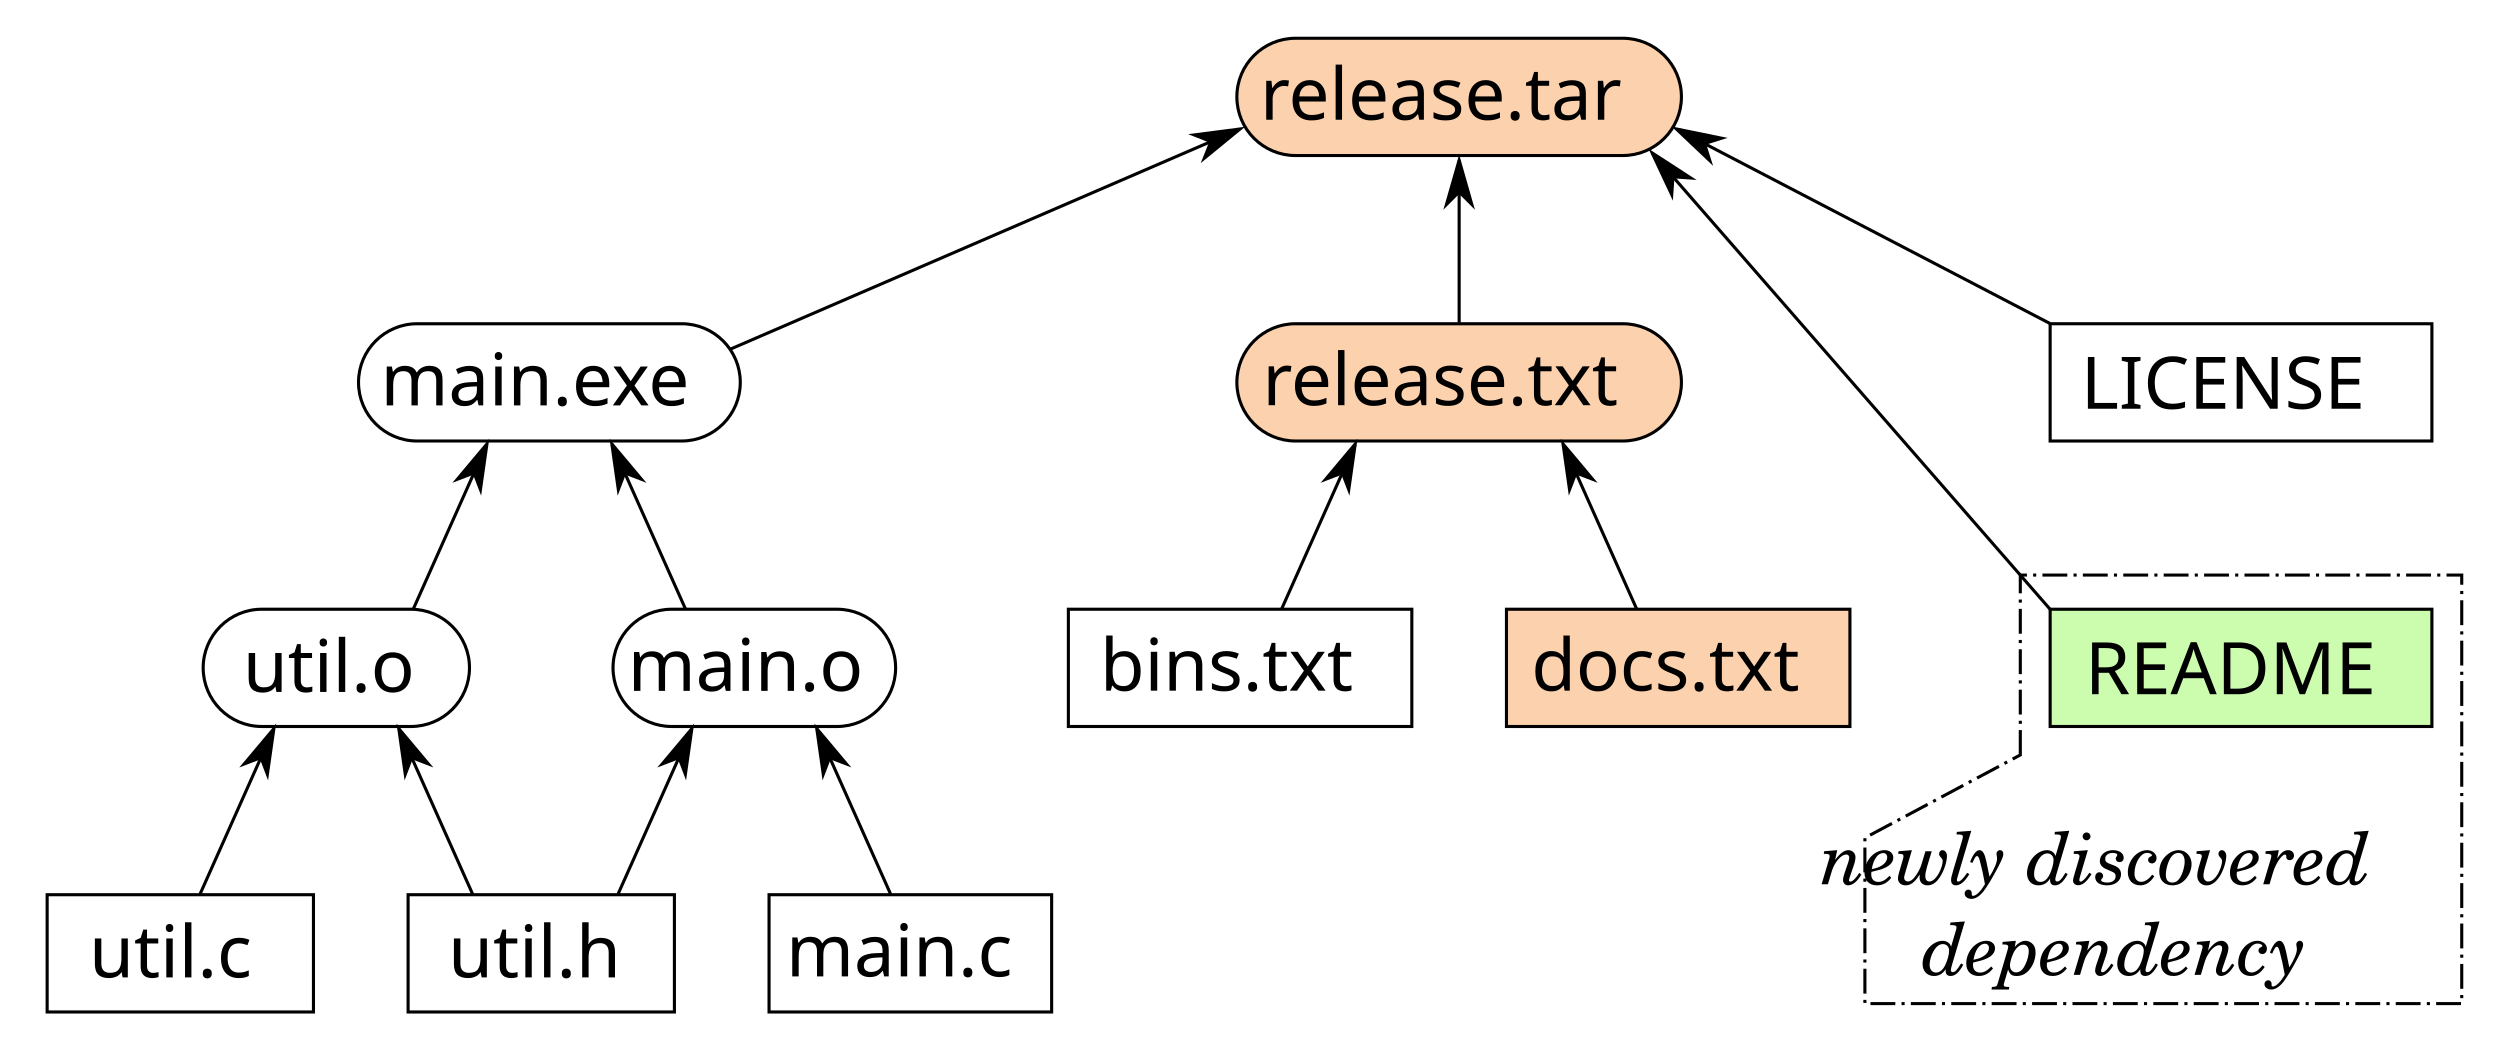
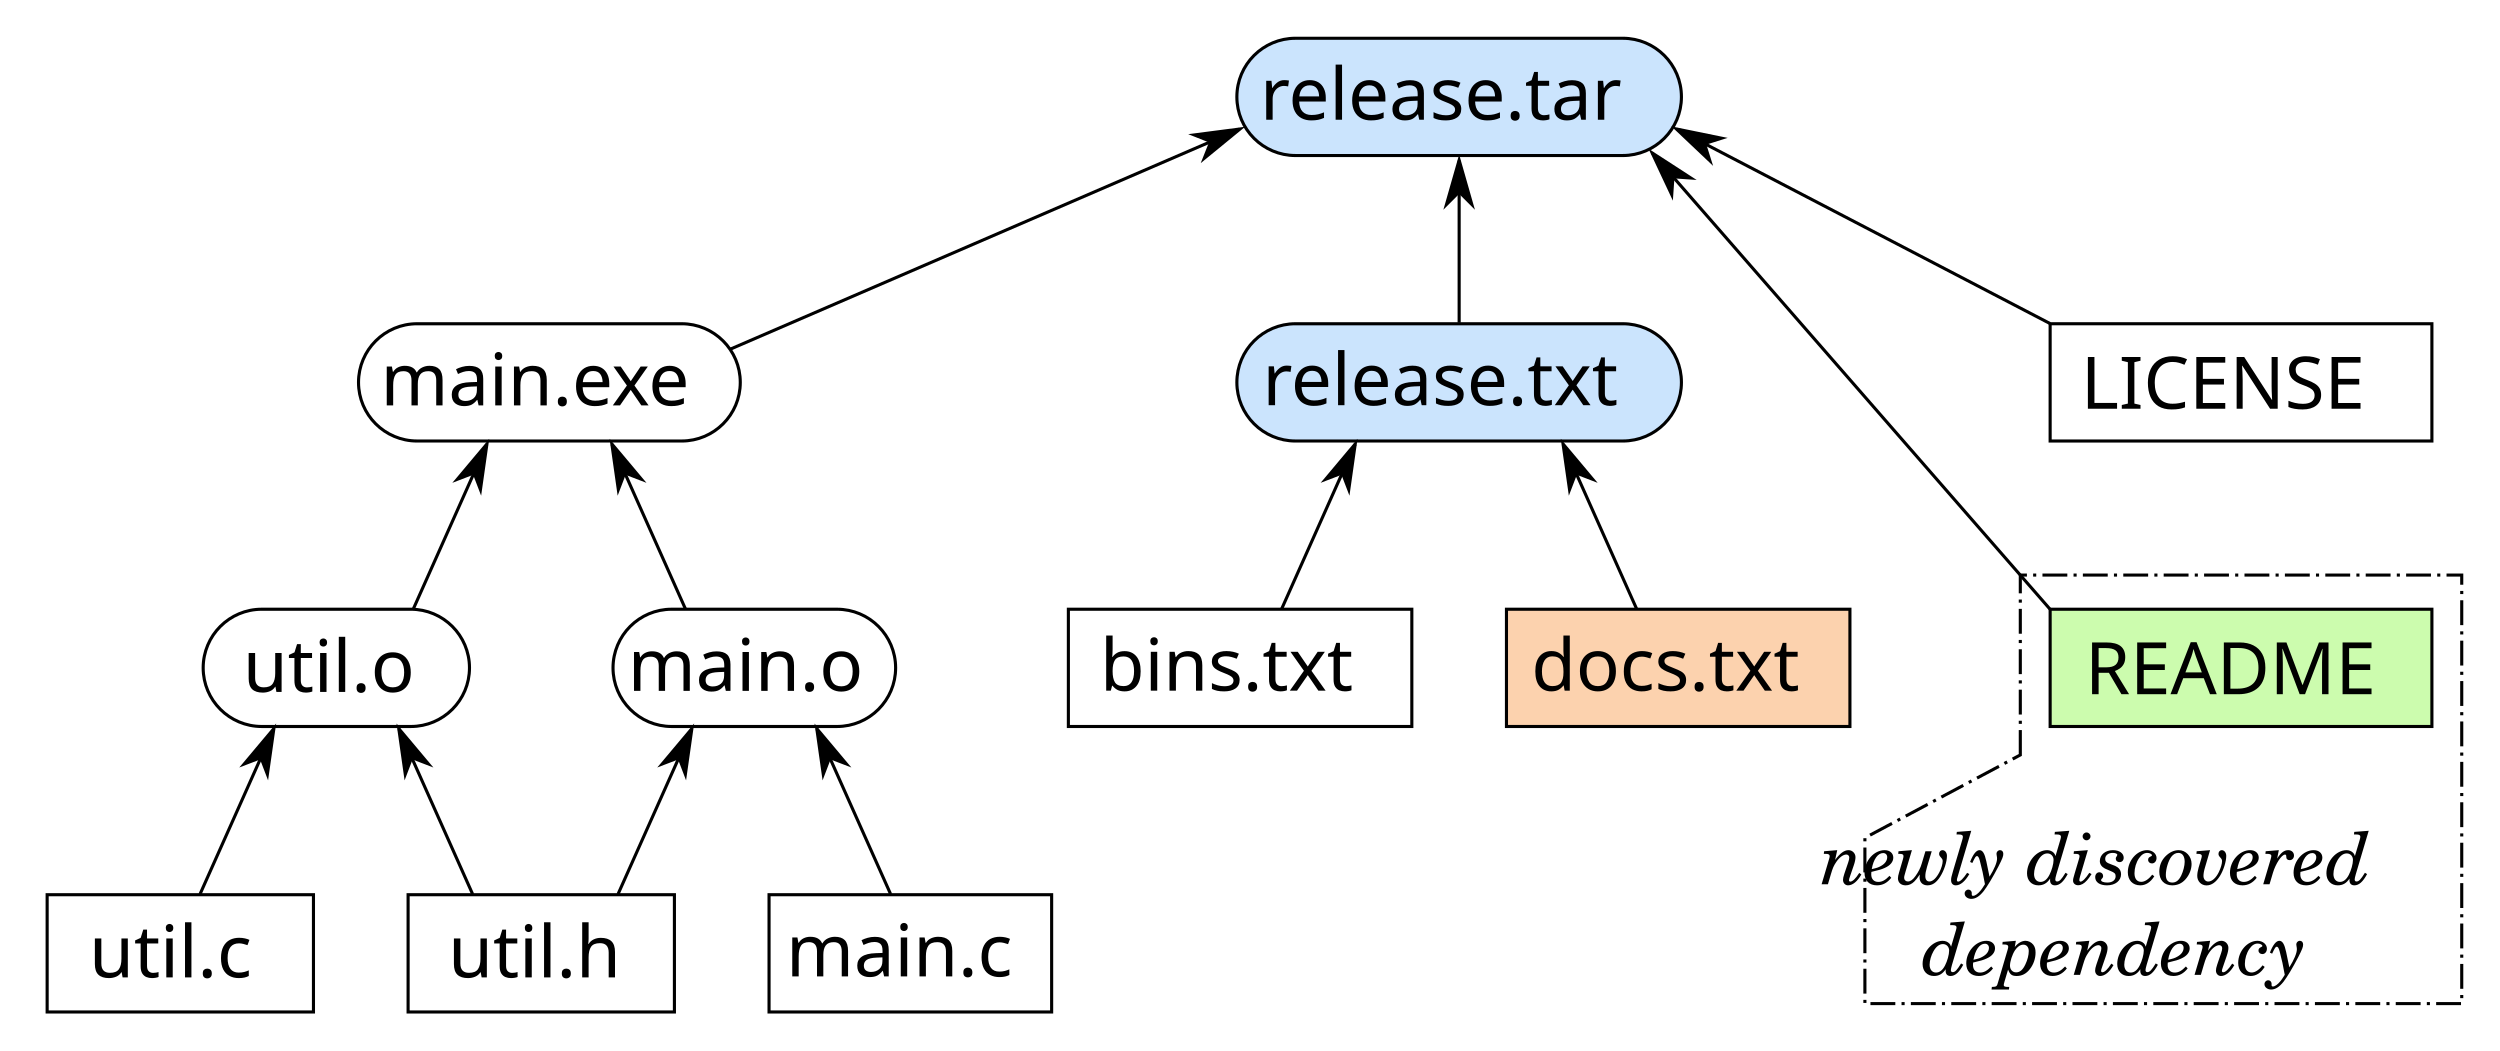
<svg xmlns="http://www.w3.org/2000/svg" width="340.496mm" height="143.041mm" viewBox="0 0 1206.484 506.839" id="svg2" version="1.1">
  <defs id="defs4">
    <marker orient="auto" refY="0" refX="0" id="marker6025" style="overflow:visible">
      <path id="path6027" d="M 0,0 5,-5 -12.5,0 5,5 0,0 Z" style="fill:#000000;fill-opacity:1;fill-rule:evenodd;stroke:#000000;stroke-width:1pt;stroke-opacity:1" transform="matrix(-0.8,0,0,-0.8,-10,0)" />
    </marker>
    <marker style="overflow:visible" id="marker4297" refX="0" refY="0" orient="auto">
      <path transform="matrix(-0.8,0,0,-0.8,-10,0)" style="fill:#000000;fill-opacity:1;fill-rule:evenodd;stroke:#000000;stroke-width:1pt;stroke-opacity:1" d="M 0,0 5,-5 -12.5,0 5,5 0,0 Z" id="path4299" />
    </marker>
    <marker orient="auto" refY="0" refX="0" id="marker4251" style="overflow:visible">
      <path id="path4253" d="M 0,0 5,-5 -12.5,0 5,5 0,0 Z" style="fill:#000000;fill-opacity:1;fill-rule:evenodd;stroke:#000000;stroke-width:1pt;stroke-opacity:1" transform="matrix(-0.8,0,0,-0.8,-10,0)" />
    </marker>
    <marker style="overflow:visible" id="marker4181" refX="0" refY="0" orient="auto">
      <path transform="matrix(-0.8,0,0,-0.8,-10,0)" style="fill:#000000;fill-opacity:1;fill-rule:evenodd;stroke:#000000;stroke-width:1pt;stroke-opacity:1" d="M 0,0 5,-5 -12.5,0 5,5 0,0 Z" id="path4183" />
    </marker>
    <marker orient="auto" refY="0" refX="0" id="marker4198" style="overflow:visible">
      <path id="path4200" d="M 0,0 5,-5 -12.5,0 5,5 0,0 Z" style="fill:#000000;fill-opacity:1;fill-rule:evenodd;stroke:#000000;stroke-width:1pt;stroke-opacity:1" transform="matrix(-0.8,0,0,-0.8,-10,0)" />
    </marker>
    <marker style="overflow:visible" id="marker4891" refX="0" refY="0" orient="auto">
      <path transform="matrix(-0.8,0,0,-0.8,-10,0)" style="fill:#000000;fill-opacity:1;fill-rule:evenodd;stroke:#000000;stroke-width:1pt;stroke-opacity:1" d="M 0,0 5,-5 -12.5,0 5,5 0,0 Z" id="path4893" />
    </marker>
    <marker orient="auto" refY="0" refX="0" id="Arrow1Lend" style="overflow:visible">
      <path id="path4322" d="M 0,0 5,-5 -12.5,0 5,5 0,0 Z" style="fill:#000000;fill-opacity:1;fill-rule:evenodd;stroke:#000000;stroke-width:1pt;stroke-opacity:1" transform="matrix(-0.8,0,0,-0.8,-10,0)" />
    </marker>
    <marker orient="auto" refY="0" refX="0" id="Arrow1Lend-4" style="overflow:visible">
      <path id="path4322-5" d="M 0,0 5,-5 -12.5,0 5,5 0,0 Z" style="fill:#000000;fill-opacity:1;fill-rule:evenodd;stroke:#000000;stroke-width:1pt;stroke-opacity:1" transform="matrix(-0.8,0,0,-0.8,-10,0)" />
    </marker>
    <marker orient="auto" refY="0" refX="0" id="marker4198-1" style="overflow:visible">
      <path id="path4200-8" d="M 0,0 5,-5 -12.5,0 5,5 0,0 Z" style="fill:#000000;fill-opacity:1;fill-rule:evenodd;stroke:#000000;stroke-width:1pt;stroke-opacity:1" transform="matrix(-0.8,0,0,-0.8,-10,0)" />
    </marker>
    <marker style="overflow:visible" id="marker4181-9" refX="0" refY="0" orient="auto">
      <path transform="matrix(-0.8,0,0,-0.8,-10,0)" style="fill:#000000;fill-opacity:1;fill-rule:evenodd;stroke:#000000;stroke-width:1pt;stroke-opacity:1" d="M 0,0 5,-5 -12.5,0 5,5 0,0 Z" id="path4183-8" />
    </marker>
    <marker orient="auto" refY="0" refX="0" id="Arrow1Lend-4-5" style="overflow:visible">
      <path id="path4322-5-9" d="M 0,0 5,-5 -12.5,0 5,5 0,0 Z" style="fill:#000000;fill-opacity:1;fill-rule:evenodd;stroke:#000000;stroke-width:1pt;stroke-opacity:1" transform="matrix(-0.8,0,0,-0.8,-10,0)" />
    </marker>
    <marker style="overflow:visible" id="marker4181-9-5" refX="0" refY="0" orient="auto">
      <path transform="matrix(-0.8,0,0,-0.8,-10,0)" style="fill:#000000;fill-opacity:1;fill-rule:evenodd;stroke:#000000;stroke-width:1pt;stroke-opacity:1" d="M 0,0 5,-5 -12.5,0 5,5 0,0 Z" id="path4183-8-8" />
    </marker>
  </defs>
  <g id="layer1" transform="translate(-112.0462,-2.427698)">
    <g id="g4288" transform="translate(34.18419,0)">
      <rect ry="28.295" y="158.666" x="250.879" height="56.59" width="184.236" id="rect4216" style="color:#000000;clip-rule:nonzero;display:inline;overflow:visible;visibility:visible;opacity:1;isolation:auto;mix-blend-mode:normal;color-interpolation:sRGB;color-interpolation-filters:linearRGB;solid-color:#000000;solid-opacity:1;fill:none;fill-opacity:1;fill-rule:nonzero;stroke:#000000;stroke-width:1.5;stroke-linecap:butt;stroke-linejoin:miter;stroke-miterlimit:4;stroke-dasharray:none;stroke-dashoffset:8;stroke-opacity:1;color-rendering:auto;image-rendering:auto;shape-rendering:auto;text-rendering:auto;enable-background:accumulate" rx="28.295" />
      <text id="text4136" y="198.076" x="261.538" style="font-style:normal;font-weight:normal;font-size:35px;line-height:125%;font-family:sans-serif;letter-spacing:0px;word-spacing:0px;fill:#000000;fill-opacity:1;stroke:none;stroke-width:1.5;stroke-linecap:butt;stroke-linejoin:miter;stroke-miterlimit:4;stroke-dasharray:none;stroke-opacity:1" xml:space="preserve">
        <tspan y="198.076" x="261.538" id="tspan4138">main.exe</tspan>
      </text>
      <rect style="color:#000000;clip-rule:nonzero;display:inline;overflow:visible;visibility:visible;opacity:1;isolation:auto;mix-blend-mode:normal;color-interpolation:sRGB;color-interpolation-filters:linearRGB;solid-color:#000000;solid-opacity:1;fill:none;fill-opacity:1;fill-rule:nonzero;stroke:#000000;stroke-width:1.5;stroke-linecap:butt;stroke-linejoin:miter;stroke-miterlimit:4;stroke-dasharray:none;stroke-dashoffset:8;stroke-opacity:1;color-rendering:auto;image-rendering:auto;shape-rendering:auto;text-rendering:auto;enable-background:accumulate" id="rect4218" width="128.522" height="56.59" x="175.911" y="296.438" ry="28.295" rx="28.295" />
      <text xml:space="preserve" style="font-style:normal;font-weight:normal;font-size:35px;line-height:125%;font-family:sans-serif;letter-spacing:0px;word-spacing:0px;fill:#000000;fill-opacity:1;stroke:none;stroke-width:1.5;stroke-linecap:butt;stroke-linejoin:miter;stroke-miterlimit:4;stroke-dasharray:none;stroke-opacity:1" x="195.106" y="336.336" id="text4140">
        <tspan id="tspan4142" x="195.106" y="336.336">util.o</tspan>
      </text>
      <rect style="color:#000000;clip-rule:nonzero;display:inline;overflow:visible;visibility:visible;opacity:1;isolation:auto;mix-blend-mode:normal;color-interpolation:sRGB;color-interpolation-filters:linearRGB;solid-color:#000000;solid-opacity:1;fill:none;fill-opacity:1;fill-rule:nonzero;stroke:#000000;stroke-width:1.5;stroke-linecap:butt;stroke-linejoin:miter;stroke-miterlimit:4;stroke-dasharray:none;stroke-dashoffset:8;stroke-opacity:1;color-rendering:auto;image-rendering:auto;shape-rendering:auto;text-rendering:auto;enable-background:accumulate" id="rect4239-6" width="136.379" height="56.59" x="373.704" y="296.438" ry="28.295" rx="28.295" />
      <text xml:space="preserve" style="font-style:normal;font-weight:normal;font-size:35px;line-height:125%;font-family:sans-serif;letter-spacing:0px;word-spacing:0px;fill:#000000;fill-opacity:1;stroke:none;stroke-width:1.5;stroke-linecap:butt;stroke-linejoin:miter;stroke-miterlimit:4;stroke-dasharray:none;stroke-opacity:1" x="380.865" y="335.849" id="text4140-0">
        <tspan id="tspan4142-8" x="380.865" y="335.849">main.o</tspan>
      </text>
      <rect style="color:#000000;clip-rule:nonzero;display:inline;overflow:visible;visibility:visible;opacity:1;isolation:auto;mix-blend-mode:normal;color-interpolation:sRGB;color-interpolation-filters:linearRGB;solid-color:#000000;solid-opacity:1;fill:none;fill-opacity:1;fill-rule:nonzero;stroke:#000000;stroke-width:1.5;stroke-linecap:butt;stroke-linejoin:miter;stroke-miterlimit:4;stroke-dasharray:none;stroke-dashoffset:8;stroke-opacity:1;color-rendering:auto;image-rendering:auto;shape-rendering:auto;text-rendering:auto;enable-background:accumulate" id="rect4235" width="128.522" height="56.59" x="100.614" y="434.211" ry="0" rx="0" />
      <text xml:space="preserve" style="font-style:normal;font-weight:normal;font-size:35px;line-height:125%;font-family:sans-serif;letter-spacing:0px;word-spacing:0px;fill:#000000;fill-opacity:1;stroke:none;stroke-width:1.5;stroke-linecap:butt;stroke-linejoin:miter;stroke-miterlimit:4;stroke-dasharray:none;stroke-opacity:1" x="120.886" y="474.108" id="text4140-4">
        <tspan id="tspan4142-0" x="120.886" y="474.108">util.c</tspan>
      </text>
      <rect rx="0" ry="0" y="434.211" x="274.807" height="56.59" width="128.522" id="rect4237" style="color:#000000;clip-rule:nonzero;display:inline;overflow:visible;visibility:visible;opacity:1;isolation:auto;mix-blend-mode:normal;color-interpolation:sRGB;color-interpolation-filters:linearRGB;solid-color:#000000;solid-opacity:1;fill:none;fill-opacity:1;fill-rule:nonzero;stroke:#000000;stroke-width:1.5;stroke-linecap:butt;stroke-linejoin:miter;stroke-miterlimit:4;stroke-dasharray:none;stroke-dashoffset:8;stroke-opacity:1;color-rendering:auto;image-rendering:auto;shape-rendering:auto;text-rendering:auto;enable-background:accumulate" />
      <text xml:space="preserve" style="font-style:normal;font-weight:normal;font-size:35px;line-height:125%;font-family:sans-serif;letter-spacing:0px;word-spacing:0px;fill:#000000;fill-opacity:1;stroke:none;stroke-width:1.5;stroke-linecap:butt;stroke-linejoin:miter;stroke-miterlimit:4;stroke-dasharray:none;stroke-opacity:1" x="294.156" y="474.108" id="text4140-4-1">
        <tspan id="tspan4142-0-9" x="294.156" y="474.108">util.h</tspan>
      </text>
      <rect rx="0" style="color:#000000;clip-rule:nonzero;display:inline;overflow:visible;visibility:visible;opacity:1;isolation:auto;mix-blend-mode:normal;color-interpolation:sRGB;color-interpolation-filters:linearRGB;solid-color:#000000;solid-opacity:1;fill:none;fill-opacity:1;fill-rule:nonzero;stroke:#000000;stroke-width:1.5;stroke-linecap:butt;stroke-linejoin:miter;stroke-miterlimit:4;stroke-dasharray:none;stroke-dashoffset:8;stroke-opacity:1;color-rendering:auto;image-rendering:auto;shape-rendering:auto;text-rendering:auto;enable-background:accumulate" id="rect4239" width="136.379" height="56.59" x="449" y="434.211" ry="0" />
      <text xml:space="preserve" style="font-style:normal;font-weight:normal;font-size:35px;line-height:125%;font-family:sans-serif;letter-spacing:0px;word-spacing:0px;fill:#000000;fill-opacity:1;stroke:none;stroke-width:1.5;stroke-linecap:butt;stroke-linejoin:miter;stroke-miterlimit:4;stroke-dasharray:none;stroke-opacity:1" x="457.239" y="473.621" id="text4140-4-1-7">
        <tspan id="tspan4142-0-9-9" x="457.239" y="473.621">main.c</tspan>
      </text>
      <path id="path4313" d="M 277.216,296.561 312.778,216.857" style="fill:none;fill-rule:evenodd;stroke:#000000;stroke-width:1.5;stroke-linecap:butt;stroke-linejoin:miter;stroke-miterlimit:4;stroke-dasharray:none;stroke-opacity:1;marker-end:url(#marker4181)" />
      <path style="fill:none;fill-rule:evenodd;stroke:#000000;stroke-width:1.5;stroke-linecap:butt;stroke-linejoin:miter;stroke-miterlimit:4;stroke-dasharray:none;stroke-opacity:1;marker-end:url(#marker4251)" d="M 408.777,296.561 373.215,216.857" id="path4889" />
      <path style="fill:none;fill-rule:evenodd;stroke:#000000;stroke-width:1.5;stroke-linecap:butt;stroke-linejoin:miter;stroke-miterlimit:4;stroke-dasharray:none;stroke-opacity:1;marker-end:url(#marker4297)" d="M 174.391,433.942 209.953,354.238" id="path5111" />
      <path id="path5113" d="M 305.952,433.942 270.39,354.238" style="fill:none;fill-rule:evenodd;stroke:#000000;stroke-width:1.5;stroke-linecap:butt;stroke-linejoin:miter;stroke-miterlimit:4;stroke-dasharray:none;stroke-opacity:1;marker-end:url(#marker4891)" />
      <g id="g4332">
        <path style="fill:none;fill-rule:evenodd;stroke:#000000;stroke-width:1.5;stroke-linecap:butt;stroke-linejoin:miter;stroke-miterlimit:4;stroke-dasharray:none;stroke-opacity:1;marker-end:url(#Arrow1Lend)" d="m 376.113,433.942 35.562,-79.704" id="path5117" />
        <path id="path5119" d="M 507.674,433.942 472.112,354.238" style="fill:none;fill-rule:evenodd;stroke:#000000;stroke-width:1.5;stroke-linecap:butt;stroke-linejoin:miter;stroke-miterlimit:4;stroke-dasharray:none;stroke-opacity:1;marker-end:url(#marker4198)" />
      </g>
    </g>
-     <rect rx="28.295" style="color:#000000;clip-rule:nonzero;display:inline;overflow:visible;visibility:visible;opacity:1;isolation:auto;mix-blend-mode:normal;color-interpolation:sRGB;color-interpolation-filters:linearRGB;solid-color:#000000;solid-opacity:1;fill:#fcd2ae;fill-opacity:1;fill-rule:nonzero;stroke:#000000;stroke-width:1.5;stroke-linecap:butt;stroke-linejoin:miter;stroke-miterlimit:4;stroke-dasharray:none;stroke-dashoffset:8;stroke-opacity:1;color-rendering:auto;image-rendering:auto;shape-rendering:auto;text-rendering:auto;enable-background:accumulate" id="rect4219" width="214.541" height="56.59" x="708.951" y="20.894" ry="28.295" />
+     <rect rx="28.295" style="color:#000000;clip-rule:nonzero;display:inline;overflow:visible;visibility:visible;opacity:1;isolation:auto;mix-blend-mode:normal;color-interpolation:sRGB;color-interpolation-filters:linearRGB;solid-color:#000000;solid-opacity:1;fill:#cbe4fd;fill-opacity:1;fill-rule:nonzero;stroke:#000000;stroke-width:1.5;stroke-linecap:butt;stroke-linejoin:miter;stroke-miterlimit:4;stroke-dasharray:none;stroke-dashoffset:8;stroke-opacity:1;color-rendering:auto;image-rendering:auto;shape-rendering:auto;text-rendering:auto;enable-background:accumulate" id="rect4219" width="214.541" height="56.59" x="708.951" y="20.894" ry="28.295" />
    <text xml:space="preserve" style="font-style:normal;font-weight:normal;font-size:35px;line-height:125%;font-family:sans-serif;letter-spacing:0px;word-spacing:0px;fill:#000000;fill-opacity:1;stroke:none;stroke-width:1.5;stroke-linecap:butt;stroke-linejoin:miter;stroke-miterlimit:4;stroke-dasharray:none;stroke-opacity:1" x="720.15" y="60.2" id="text4221">
      <tspan id="tspan4223" x="720.15" y="60.2">release.tar</tspan>
    </text>
-     <rect ry="28.295" y="158.666" x="708.951" height="56.59" width="214.541" id="rect4236" style="color:#000000;clip-rule:nonzero;display:inline;overflow:visible;visibility:visible;opacity:1;isolation:auto;mix-blend-mode:normal;color-interpolation:sRGB;color-interpolation-filters:linearRGB;solid-color:#000000;solid-opacity:1;fill:#fcd2ae;fill-opacity:1;fill-rule:nonzero;stroke:#000000;stroke-width:1.5;stroke-linecap:butt;stroke-linejoin:miter;stroke-miterlimit:4;stroke-dasharray:none;stroke-dashoffset:8;stroke-opacity:1;color-rendering:auto;image-rendering:auto;shape-rendering:auto;text-rendering:auto;enable-background:accumulate" rx="28.295" />
+     <rect ry="28.295" y="158.666" x="708.951" height="56.59" width="214.541" id="rect4236" style="color:#000000;clip-rule:nonzero;display:inline;overflow:visible;visibility:visible;opacity:1;isolation:auto;mix-blend-mode:normal;color-interpolation:sRGB;color-interpolation-filters:linearRGB;solid-color:#000000;solid-opacity:1;fill:#cbe4fd;fill-opacity:1;fill-rule:nonzero;stroke:#000000;stroke-width:1.5;stroke-linecap:butt;stroke-linejoin:miter;stroke-miterlimit:4;stroke-dasharray:none;stroke-dashoffset:8;stroke-opacity:1;color-rendering:auto;image-rendering:auto;shape-rendering:auto;text-rendering:auto;enable-background:accumulate" rx="28.295" />
    <text id="text4238" y="197.972" x="721.321" style="font-style:normal;font-weight:normal;font-size:35px;line-height:125%;font-family:sans-serif;letter-spacing:0px;word-spacing:0px;fill:#000000;fill-opacity:1;stroke:none;stroke-width:1.5;stroke-linecap:butt;stroke-linejoin:miter;stroke-miterlimit:4;stroke-dasharray:none;stroke-opacity:1" xml:space="preserve">
      <tspan y="197.972" x="721.321" id="tspan4240">release.txt</tspan>
    </text>
    <g id="g4287" transform="translate(-18.17511,0)">
      <rect rx="0" style="color:#000000;clip-rule:nonzero;display:inline;overflow:visible;visibility:visible;opacity:1;isolation:auto;mix-blend-mode:normal;color-interpolation:sRGB;color-interpolation-filters:linearRGB;solid-color:#000000;solid-opacity:1;fill:#fcd2ae;fill-opacity:1;fill-rule:nonzero;stroke:#000000;stroke-width:1.5;stroke-linecap:butt;stroke-linejoin:miter;stroke-miterlimit:4;stroke-dasharray:none;stroke-dashoffset:8;stroke-opacity:1;color-rendering:auto;image-rendering:auto;shape-rendering:auto;text-rendering:auto;enable-background:accumulate" id="rect4251" width="165.751" height="56.59" x="857.231" y="296.438" ry="0" />
      <text xml:space="preserve" style="font-style:normal;font-weight:normal;font-size:35px;line-height:125%;font-family:sans-serif;letter-spacing:0px;word-spacing:0px;fill:#000000;fill-opacity:1;stroke:none;stroke-width:1.5;stroke-linecap:butt;stroke-linejoin:miter;stroke-miterlimit:4;stroke-dasharray:none;stroke-opacity:1" x="869.244" y="335.744" id="text4253">
        <tspan id="tspan4255" x="869.244" y="335.744">docs.txt</tspan>
      </text>
    </g>
    <g id="g4701" transform="translate(-30.30455,0)">
      <path id="path5117-3" d="m 760.745,296.561 35.562,-79.704" style="fill:none;fill-rule:evenodd;stroke:#000000;stroke-width:1.5;stroke-linecap:butt;stroke-linejoin:miter;stroke-miterlimit:4;stroke-dasharray:none;stroke-opacity:1;marker-end:url(#Arrow1Lend-4)" />
      <path style="fill:none;fill-rule:evenodd;stroke:#000000;stroke-width:1.5;stroke-linecap:butt;stroke-linejoin:miter;stroke-miterlimit:4;stroke-dasharray:none;stroke-opacity:1;marker-end:url(#marker4198-1)" d="M 932.306,296.561 896.744,216.857" id="path5119-9" />
    </g>
    <path style="fill:none;fill-rule:evenodd;stroke:#000000;stroke-width:1.5;stroke-linecap:butt;stroke-linejoin:miter;stroke-miterlimit:4;stroke-dasharray:none;stroke-opacity:1;marker-end:url(#marker4181-9)" d="M 464.48,170.932 710.281,64.756" id="path4313-1" />
    <path id="path5117-3-8" d="m 816.221,158.182 0,-78.276" style="fill:none;fill-rule:evenodd;stroke:#000000;stroke-width:1.5;stroke-linecap:butt;stroke-linejoin:miter;stroke-miterlimit:4;stroke-dasharray:none;stroke-opacity:1;marker-end:url(#Arrow1Lend-4-5)" />
    <path id="path6023" d="M 1101.424,158.594 921.23,64.756" style="fill:none;fill-rule:evenodd;stroke:#000000;stroke-width:1.5;stroke-linecap:butt;stroke-linejoin:miter;stroke-miterlimit:4;stroke-dasharray:none;stroke-opacity:1;marker-end:url(#marker6025)" />
    <path style="fill:none;fill-rule:evenodd;stroke:#000000;stroke-width:1.5;stroke-linecap:butt;stroke-linejoin:miter;stroke-miterlimit:4;stroke-dasharray:none;stroke-opacity:1;marker-end:url(#marker4181-9-5)" d="M 1101.384,296.433 909.495,76.38" id="path4313-1-7" />
    <g id="g6590" transform="translate(24.04061,0)">
      <rect rx="0" style="color:#000000;clip-rule:nonzero;display:inline;overflow:visible;visibility:visible;opacity:1;isolation:auto;mix-blend-mode:normal;color-interpolation:sRGB;color-interpolation-filters:linearRGB;solid-color:#000000;solid-opacity:1;fill:none;fill-opacity:1;fill-rule:nonzero;stroke:#000000;stroke-width:1.5;stroke-linecap:butt;stroke-linejoin:miter;stroke-miterlimit:4;stroke-dasharray:none;stroke-dashoffset:8;stroke-opacity:1;color-rendering:auto;image-rendering:auto;shape-rendering:auto;text-rendering:auto;enable-background:accumulate" id="rect4205" width="184.236" height="56.59" x="1077.389" y="158.666" ry="0" />
      <text xml:space="preserve" style="font-style:normal;font-weight:normal;font-size:35px;line-height:125%;font-family:sans-serif;letter-spacing:0px;word-spacing:0px;fill:#000000;fill-opacity:1;stroke:none;stroke-width:1.5;stroke-linecap:butt;stroke-linejoin:miter;stroke-miterlimit:4;stroke-dasharray:none;stroke-opacity:1" x="1092.219" y="199.684" id="text4207">
        <tspan id="tspan4209" x="1092.219" y="199.684">LICENSE</tspan>
      </text>
    </g>
    <rect rx="0" style="color:#000000;clip-rule:nonzero;display:inline;overflow:visible;visibility:visible;opacity:1;isolation:auto;mix-blend-mode:normal;color-interpolation:sRGB;color-interpolation-filters:linearRGB;solid-color:#000000;solid-opacity:1;fill:#ccfcae;fill-opacity:1;fill-rule:nonzero;stroke:#000000;stroke-width:1.5;stroke-linecap:butt;stroke-linejoin:miter;stroke-miterlimit:4;stroke-dasharray:none;stroke-dashoffset:8;stroke-opacity:1;color-rendering:auto;image-rendering:auto;shape-rendering:auto;text-rendering:auto;enable-background:accumulate" id="rect4276" width="184.236" height="56.59" x="1101.43" y="296.438" ry="0" />
    <text xml:space="preserve" style="font-style:normal;font-weight:normal;font-size:35px;line-height:125%;font-family:sans-serif;letter-spacing:0px;word-spacing:0px;fill:#000000;fill-opacity:1;stroke:none;stroke-width:1.5;stroke-linecap:butt;stroke-linejoin:miter;stroke-miterlimit:4;stroke-dasharray:none;stroke-opacity:1" x="1118.276" y="337.457" id="text4278">
      <tspan id="tspan4280" x="1118.276" y="337.457">README</tspan>
    </text>
    <text id="text4140-41" y="429.158" x="1155.194" style="font-style:normal;font-weight:normal;font-size:35px;line-height:125%;font-family:sans-serif;letter-spacing:0px;word-spacing:0px;fill:#000000;fill-opacity:1;stroke:none;stroke-width:1.5;stroke-linecap:butt;stroke-linejoin:miter;stroke-miterlimit:4;stroke-dasharray:none;stroke-opacity:1" xml:space="preserve">
      <tspan y="429.158" x="1155.194" style="font-style:italic;font-variant:normal;font-weight:normal;font-stretch:normal;font-family:'Century Schoolbook';-inkscape-font-specification:'Century Schoolbook Italic';text-align:center;text-anchor:middle" id="tspan5070">newly discovered</tspan>
      <tspan y="472.908" x="1155.194" style="font-style:italic;font-variant:normal;font-weight:normal;font-stretch:normal;font-family:'Century Schoolbook';-inkscape-font-specification:'Century Schoolbook Italic';text-align:center;text-anchor:middle" id="tspan5072">dependency</tspan>
    </text>
    <path style="fill:none;fill-rule:evenodd;stroke:#000000;stroke-width:1.5;stroke-linecap:butt;stroke-linejoin:miter;stroke-miterlimit:4;stroke-dasharray:12, 3, 1.5, 3;stroke-dashoffset:0;stroke-opacity:1" d="m 1087.033,366.764 0,-86.811 213.03,0 0,206.811 -288.03,0 -1e-4,-80 z" id="path5595" />
    <g id="g4303" transform="translate(-18.47455,0)">
      <rect ry="0" y="296.438" x="646.11" height="56.59" width="165.751" id="rect4294" style="color:#000000;clip-rule:nonzero;display:inline;overflow:visible;visibility:visible;opacity:1;isolation:auto;mix-blend-mode:normal;color-interpolation:sRGB;color-interpolation-filters:linearRGB;solid-color:#000000;solid-opacity:1;fill:none;fill-opacity:1;fill-rule:nonzero;stroke:#000000;stroke-width:1.5;stroke-linecap:butt;stroke-linejoin:miter;stroke-miterlimit:4;stroke-dasharray:none;stroke-dashoffset:8;stroke-opacity:1;color-rendering:auto;image-rendering:auto;shape-rendering:auto;text-rendering:auto;enable-background:accumulate" rx="0" />
      <text id="text4296" y="335.744" x="661.395" style="font-style:normal;font-weight:normal;font-size:35px;line-height:125%;font-family:sans-serif;letter-spacing:0px;word-spacing:0px;fill:#000000;fill-opacity:1;stroke:none;stroke-width:1.5;stroke-linecap:butt;stroke-linejoin:miter;stroke-miterlimit:4;stroke-dasharray:none;stroke-opacity:1" xml:space="preserve">
        <tspan y="335.744" x="661.395" id="tspan4298">bins.txt</tspan>
      </text>
    </g>
  </g>
</svg>
